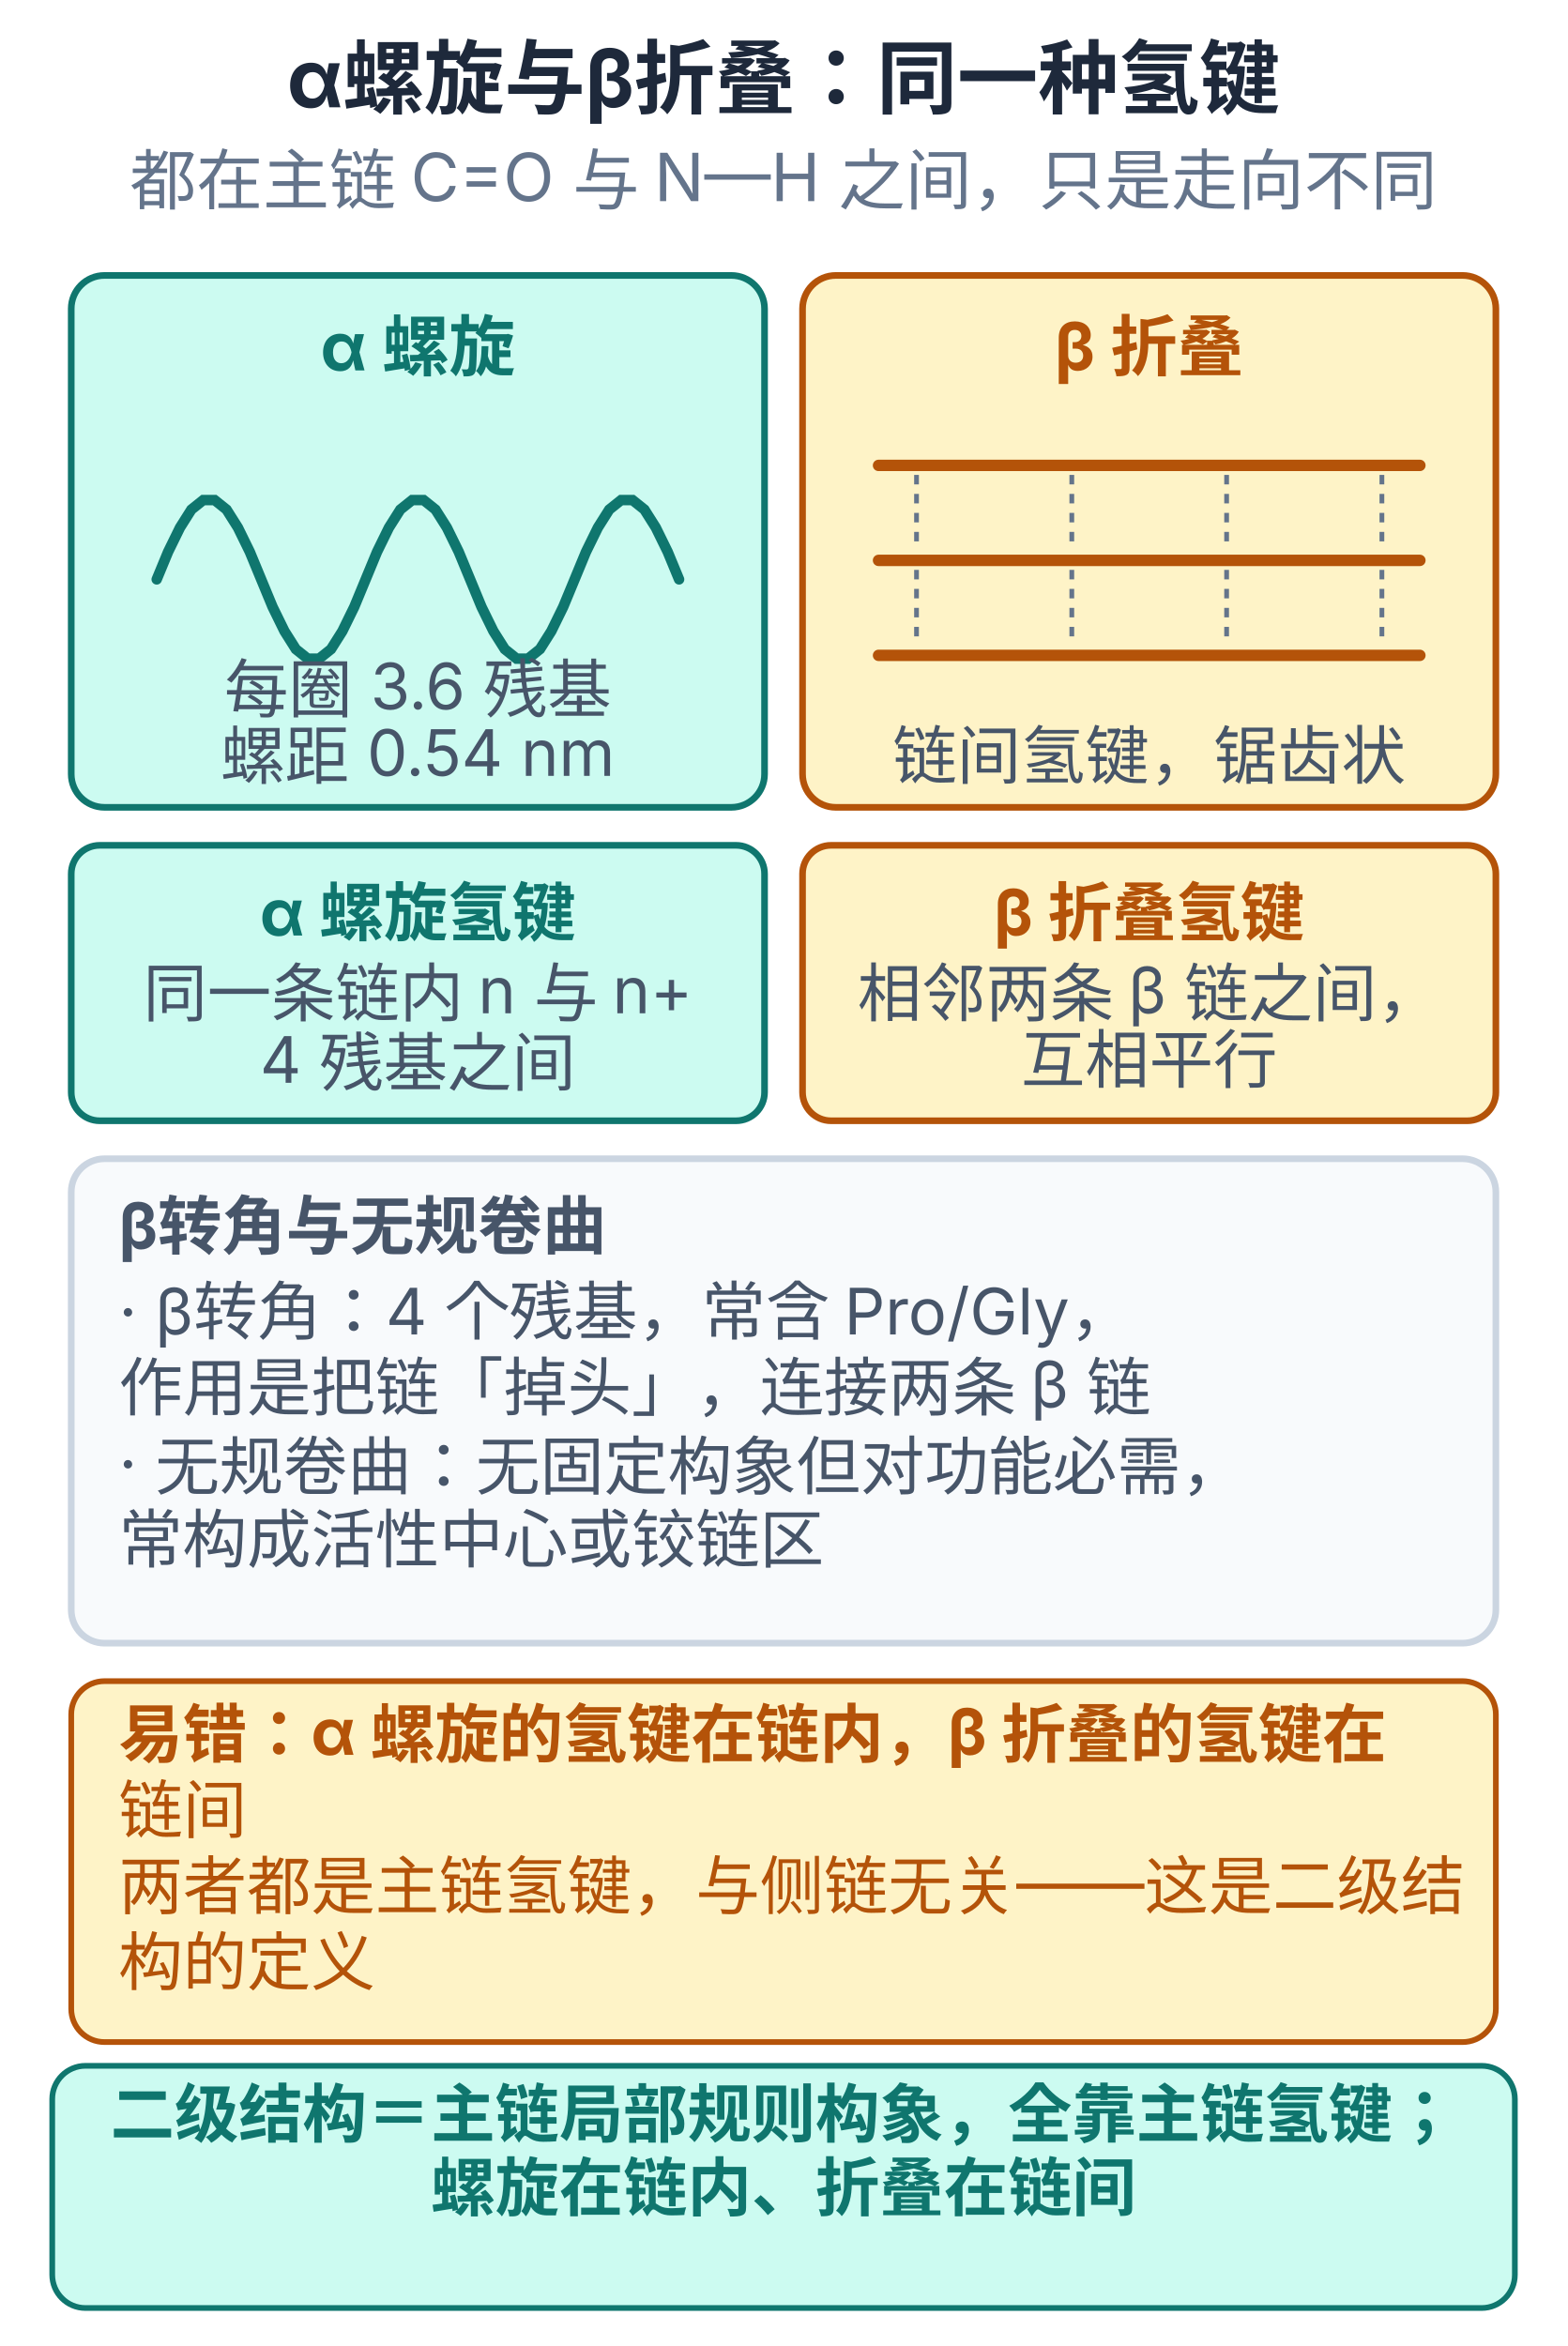
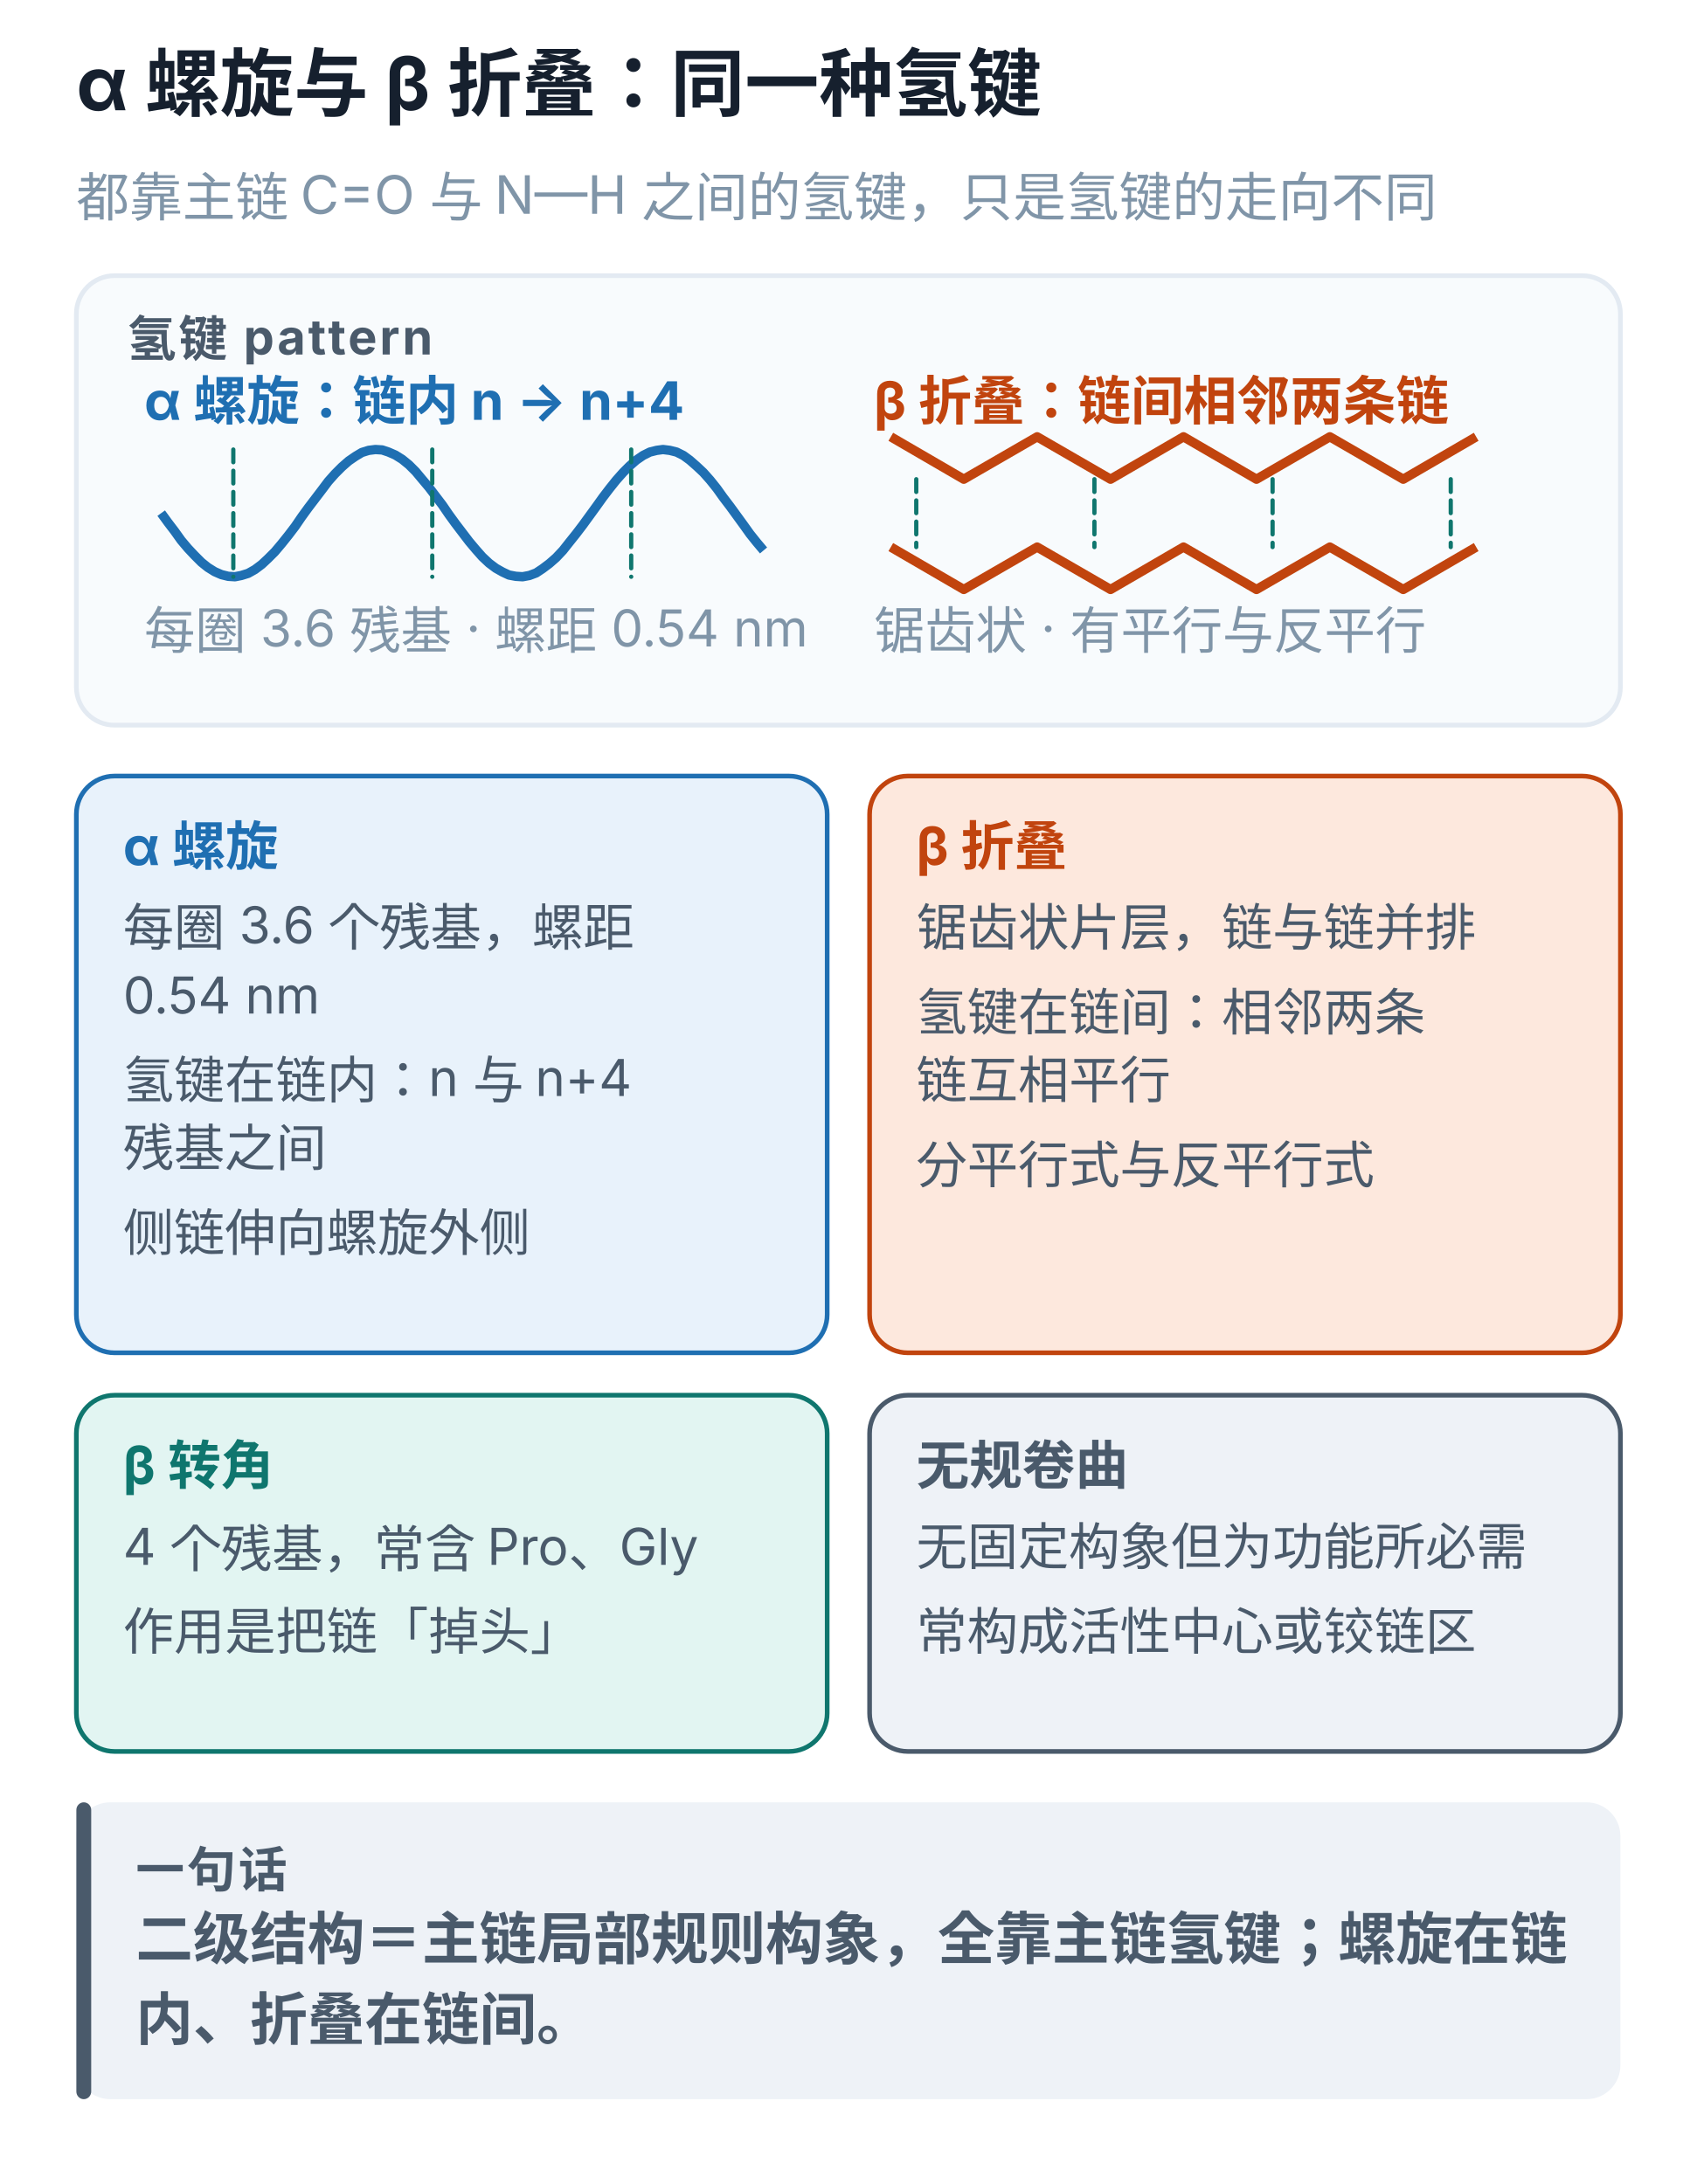
- <svg xmlns="http://www.w3.org/2000/svg" viewBox="0 0 330 494" width="100%" style="max-width:330px;display:block;margin:0 auto;background:#ffffff;border-radius:10px" role="img">
-   <text x="165.0" y="22.6" text-anchor="middle" font-size="17" font-weight="700" fill="#1e293b" font-family="-apple-system,'PingFang SC','Microsoft YaHei',sans-serif">α螺旋与β折叠：同一种氢键</text>
-   <text x="165.0" y="43.0" text-anchor="middle" font-size="14" font-weight="400" fill="#64748b" font-family="-apple-system,'PingFang SC','Microsoft YaHei',sans-serif">都在主链 C=O 与 N—H 之间，只是走向不同</text>
-   <rect x="15.0" y="58.0" width="146.0" height="112.0" rx="7" fill="#ccfbf1" stroke="#0f766e" stroke-width="1.4" />
-   <text x="88.0" y="78.0" text-anchor="middle" font-size="14" font-weight="700" fill="#0f766e" font-family="-apple-system,'PingFang SC','Microsoft YaHei',sans-serif">α 螺旋</text>
-   <polyline points="33.0,122.0 35.4,116.2 37.9,111.1 40.3,107.3 42.8,105.3 45.2,105.3 47.7,107.3 50.1,111.1 52.6,116.2 55.0,122.0 57.4,127.8 59.9,132.9 62.3,136.7 64.8,138.7 67.2,138.7 69.7,136.7 72.1,132.9 74.6,127.8 77.0,122.0 79.4,116.2 81.9,111.1 84.3,107.3 86.8,105.3 89.2,105.3 91.7,107.3 94.1,111.1 96.6,116.2 99.0,122.0 101.4,127.8 103.9,132.9 106.3,136.7 108.8,138.7 111.2,138.7 113.7,136.7 116.1,132.9 118.6,127.8 121.0,122.0 123.4,116.2 125.9,111.1 128.3,107.3 130.8,105.3 133.2,105.3 135.7,107.3 138.1,111.1 140.6,116.2 143.0,122.0" fill="none" stroke="#0f766e" stroke-width="2.2" stroke-linecap="round" />
-   <text x="88.0" y="150.0" text-anchor="middle" font-size="13.5" font-weight="400" fill="#475569" font-family="-apple-system,'PingFang SC','Microsoft YaHei',sans-serif">每圈 3.6 残基</text>
-   <text x="88.0" y="164.0" text-anchor="middle" font-size="13.5" font-weight="400" fill="#475569" font-family="-apple-system,'PingFang SC','Microsoft YaHei',sans-serif">螺距 0.54 nm</text>
-   <rect x="169.0" y="58.0" width="146.0" height="112.0" rx="7" fill="#fef3c7" stroke="#b45309" stroke-width="1.4" />
-   <text x="242.0" y="78.0" text-anchor="middle" font-size="14" font-weight="700" fill="#b45309" font-family="-apple-system,'PingFang SC','Microsoft YaHei',sans-serif">β 折叠</text>
-   <path d="M185.0,98 H299.0" stroke="#b45309" stroke-width="2.4" stroke-linecap="round" />
-   <path d="M193.0,100 V116" stroke="#64748b" stroke-width="1" stroke-dasharray="2 2" />
-   <path d="M225.7,100 V116" stroke="#64748b" stroke-width="1" stroke-dasharray="2 2" />
-   <path d="M258.3,100 V116" stroke="#64748b" stroke-width="1" stroke-dasharray="2 2" />
-   <path d="M291.0,100 V116" stroke="#64748b" stroke-width="1" stroke-dasharray="2 2" />
-   <path d="M185.0,118 H299.0" stroke="#b45309" stroke-width="2.4" stroke-linecap="round" />
-   <path d="M193.0,120 V136" stroke="#64748b" stroke-width="1" stroke-dasharray="2 2" />
-   <path d="M225.7,120 V136" stroke="#64748b" stroke-width="1" stroke-dasharray="2 2" />
-   <path d="M258.3,120 V136" stroke="#64748b" stroke-width="1" stroke-dasharray="2 2" />
-   <path d="M291.0,120 V136" stroke="#64748b" stroke-width="1" stroke-dasharray="2 2" />
-   <path d="M185.0,138 H299.0" stroke="#b45309" stroke-width="2.4" stroke-linecap="round" />
-   <text x="242.0" y="164.0" text-anchor="middle" font-size="13.5" font-weight="400" fill="#475569" font-family="-apple-system,'PingFang SC','Microsoft YaHei',sans-serif">链间氢键，锯齿状</text>
-   <rect x="15.0" y="178.0" width="146.0" height="58.0" rx="6" fill="#ccfbf1" stroke="#0f766e" stroke-width="1.4" />
-   <text x="88.0" y="197.0" text-anchor="middle" font-size="13.5" font-weight="700" fill="#0f766e" font-family="-apple-system,'PingFang SC','Microsoft YaHei',sans-serif">α 螺旋氢键</text>
-   <text x="88.0" y="214.0" text-anchor="middle" font-size="13.5" font-weight="400" fill="#475569" font-family="-apple-system,'PingFang SC','Microsoft YaHei',sans-serif">同一条链内 n 与 n+</text>
-   <text x="88.0" y="228.0" text-anchor="middle" font-size="13.5" font-weight="400" fill="#475569" font-family="-apple-system,'PingFang SC','Microsoft YaHei',sans-serif">4 残基之间</text>
-   <rect x="169.0" y="178.0" width="146.0" height="58.0" rx="6" fill="#fef3c7" stroke="#b45309" stroke-width="1.4" />
-   <text x="242.0" y="197.0" text-anchor="middle" font-size="13.5" font-weight="700" fill="#b45309" font-family="-apple-system,'PingFang SC','Microsoft YaHei',sans-serif">β 折叠氢键</text>
-   <text x="242.0" y="214.0" text-anchor="middle" font-size="13.5" font-weight="400" fill="#475569" font-family="-apple-system,'PingFang SC','Microsoft YaHei',sans-serif">相邻两条 β 链之间，</text>
-   <text x="242.0" y="228.0" text-anchor="middle" font-size="13.5" font-weight="400" fill="#475569" font-family="-apple-system,'PingFang SC','Microsoft YaHei',sans-serif">互相平行</text>
-   <rect x="15.0" y="244.0" width="300.0" height="102.0" rx="7" fill="#f8fafc" stroke="#cbd5e1" stroke-width="1.4" />
-   <text x="25.0" y="263.0" text-anchor="start" font-size="13.5" font-weight="700" fill="#475569" font-family="-apple-system,'PingFang SC','Microsoft YaHei',sans-serif">β转角与无规卷曲</text>
-   <text x="25.0" y="281.0" text-anchor="start" font-size="13.5" font-weight="400" fill="#475569" font-family="-apple-system,'PingFang SC','Microsoft YaHei',sans-serif">· β转角：4 个残基，常含 Pro/Gly，</text>
-   <text x="25.0" y="297.0" text-anchor="start" font-size="13.5" font-weight="400" fill="#475569" font-family="-apple-system,'PingFang SC','Microsoft YaHei',sans-serif">作用是把链「掉头」，连接两条 β 链</text>
-   <text x="25.0" y="313.0" text-anchor="start" font-size="13.5" font-weight="400" fill="#475569" font-family="-apple-system,'PingFang SC','Microsoft YaHei',sans-serif">· 无规卷曲：无固定构象但对功能必需，</text>
-   <text x="25.0" y="329.0" text-anchor="start" font-size="13.5" font-weight="400" fill="#475569" font-family="-apple-system,'PingFang SC','Microsoft YaHei',sans-serif">常构成活性中心或铰链区</text>
-   <rect x="15.0" y="354.0" width="300.0" height="76.0" rx="7" fill="#fef3c7" stroke="#b45309" stroke-width="1.2" />
-   <text x="25.0" y="370.0" text-anchor="start" font-size="13.5" font-weight="700" fill="#b45309" font-family="-apple-system,'PingFang SC','Microsoft YaHei',sans-serif">易错：α 螺旋的氢键在链内，β 折叠的氢键在</text>
-   <text x="25.0" y="386.0" text-anchor="start" font-size="13.5" font-weight="400" fill="#b45309" font-family="-apple-system,'PingFang SC','Microsoft YaHei',sans-serif">链间</text>
-   <text x="25.0" y="402.0" text-anchor="start" font-size="13.5" font-weight="400" fill="#b45309" font-family="-apple-system,'PingFang SC','Microsoft YaHei',sans-serif">两者都是主链氢键，与侧链无关——这是二级结</text>
-   <text x="25.0" y="418.0" text-anchor="start" font-size="13.5" font-weight="400" fill="#b45309" font-family="-apple-system,'PingFang SC','Microsoft YaHei',sans-serif">构的定义</text>
-   <rect x="11.0" y="435.0" width="308.0" height="51.0" rx="7" fill="#ccfbf1" stroke="#0f766e" stroke-width="1.2" />
-   <text x="165.0" y="450.0" text-anchor="middle" font-size="13.5" font-weight="700" fill="#0f766e" font-family="-apple-system,'PingFang SC','Microsoft YaHei',sans-serif">二级结构＝主链局部规则构象，全靠主链氢键；</text>
-   <text x="165.0" y="465.5" text-anchor="middle" font-size="13.5" font-weight="700" fill="#0f766e" font-family="-apple-system,'PingFang SC','Microsoft YaHei',sans-serif">螺旋在链内、折叠在链间</text>
+ <svg xmlns="http://www.w3.org/2000/svg" viewBox="0 0 400 515" width="100%" style="max-width:400px;display:block;margin:0 auto;background:#ffffff;border-radius:12px" role="img" aria-label="α 螺旋与 β 折叠：同一种氢键">
+   <text x="18.0" y="26.0" font-size="17.5" font-weight="700" fill="#16202e" font-family="-apple-system,BlinkMacSystemFont,'PingFang SC','Microsoft YaHei',sans-serif">α 螺旋与 β 折叠：同一种氢键</text>
+   <text x="18.0" y="51.0" font-size="12.5" font-weight="400" fill="#8095a8" font-family="-apple-system,BlinkMacSystemFont,'PingFang SC','Microsoft YaHei',sans-serif">都靠主链 C=O 与 N—H 之间的氢键，只是氢键的走向不同</text>
+   <rect x="18.0" y="65.0" width="364.0" height="106.0" rx="9" fill="#f8fbfd" stroke="#e3eaf2" stroke-width="1.1" />
+   <text x="30.0" y="84.0" font-size="11.5" font-weight="700" fill="#4a5a6b" letter-spacing="0.6" font-family="-apple-system,BlinkMacSystemFont,'PingFang SC','Microsoft YaHei',sans-serif">氢键 pattern</text>
+   <text x="34.0" y="99.0" font-size="12.5" font-weight="700" fill="#1f6fb2" font-family="-apple-system,BlinkMacSystemFont,'PingFang SC','Microsoft YaHei',sans-serif">α 螺旋：链内 n → n+4</text>
+   <polyline points="38.0,121.0 39.6,123.2 41.2,125.3 42.7,127.4 44.3,129.3 45.9,131.0 47.5,132.6 49.0,133.8 50.6,134.8 52.2,135.5 53.8,135.9 55.4,136.0 56.9,135.7 58.5,135.2 60.1,134.3 61.7,133.1 63.2,131.7 64.8,130.1 66.4,128.2 68.0,126.2 69.6,124.1 71.1,121.9 72.7,119.7 74.3,117.6 75.9,115.5 77.4,113.5 79.0,111.7 80.6,110.1 82.2,108.7 83.8,107.6 85.3,106.7 86.9,106.2 88.5,106.0 90.1,106.1 91.6,106.6 93.2,107.3 94.8,108.3 96.4,109.6 98.0,111.2 99.5,113.0 101.1,114.9 102.7,117.0 104.3,119.1 105.8,121.3 107.4,123.5 109.0,125.6 110.6,127.7 112.2,129.6 113.7,131.3 115.3,132.8 116.9,134.0 118.5,134.9 120.0,135.6 121.6,135.9 123.2,136.0 124.8,135.7 126.4,135.1 127.9,134.1 129.5,132.9 131.1,131.5 132.7,129.8 134.2,127.9 135.8,125.9 137.4,123.8 139.0,121.6 140.6,119.4 142.1,117.3 143.7,115.2 145.3,113.2 146.9,111.4 148.4,109.9 150.0,108.5 151.6,107.4 153.2,106.6 154.8,106.2 156.3,106.0 157.9,106.2 159.5,106.6 161.1,107.4 162.6,108.5 164.2,109.9 165.8,111.4 167.4,113.2 169.0,115.2 170.5,117.3 172.1,119.4 173.7,121.6 175.3,123.8 176.8,125.9 178.4,127.9 180.0,129.8" fill="none" stroke="#1f6fb2" stroke-width="2.2" stroke-linejoin="round" />
+   <line x1="55.0" y1="106.0" x2="55.0" y2="136.0" stroke="#0f766e" stroke-width="1" stroke-dasharray="3 2" stroke-linecap="round" />
+   <line x1="101.9" y1="106.0" x2="101.9" y2="136.0" stroke="#0f766e" stroke-width="1" stroke-dasharray="3 2" stroke-linecap="round" />
+   <line x1="148.8" y1="106.0" x2="148.8" y2="136.0" stroke="#0f766e" stroke-width="1" stroke-dasharray="3 2" stroke-linecap="round" />
+   <text x="34.0" y="153.0" font-size="12" font-weight="400" fill="#8095a8" font-family="-apple-system,BlinkMacSystemFont,'PingFang SC','Microsoft YaHei',sans-serif">每圈 3.6 残基 · 螺距 0.54 nm</text>
+   <text x="206.0" y="99.0" font-size="12.5" font-weight="700" fill="#c1440e" font-family="-apple-system,BlinkMacSystemFont,'PingFang SC','Microsoft YaHei',sans-serif">β 折叠：链间相邻两条链</text>
+   <polyline points="210.0,103.0 227.2,113.0 244.5,103.0 261.8,113.0 279.0,103.0 296.2,113.0 313.5,103.0 330.8,113.0 348.0,103.0" fill="none" stroke="#c1440e" stroke-width="2.2" stroke-linejoin="round" />
+   <polyline points="210.0,129.0 227.2,139.0 244.5,129.0 261.8,139.0 279.0,129.0 296.2,139.0 313.5,129.0 330.8,139.0 348.0,129.0" fill="none" stroke="#c1440e" stroke-width="2.2" stroke-linejoin="round" />
+   <line x1="216.0" y1="113.0" x2="216.0" y2="129.0" stroke="#0f766e" stroke-width="1" stroke-dasharray="3 2" stroke-linecap="round" />
+   <line x1="258.0" y1="113.0" x2="258.0" y2="129.0" stroke="#0f766e" stroke-width="1" stroke-dasharray="3 2" stroke-linecap="round" />
+   <line x1="300.0" y1="113.0" x2="300.0" y2="129.0" stroke="#0f766e" stroke-width="1" stroke-dasharray="3 2" stroke-linecap="round" />
+   <line x1="342.0" y1="113.0" x2="342.0" y2="129.0" stroke="#0f766e" stroke-width="1" stroke-dasharray="3 2" stroke-linecap="round" />
+   <text x="206.0" y="153.0" font-size="12" font-weight="400" fill="#8095a8" font-family="-apple-system,BlinkMacSystemFont,'PingFang SC','Microsoft YaHei',sans-serif">锯齿状 · 有平行与反平行</text>
+   <rect x="18.0" y="183.0" width="177.0" height="136.0" rx="9" fill="#e8f2fb" stroke="#1f6fb2" stroke-width="1.1" />
+   <text x="29.0" y="204.0" font-size="12.5" font-weight="700" fill="#1f6fb2" font-family="-apple-system,BlinkMacSystemFont,'PingFang SC','Microsoft YaHei',sans-serif">α 螺旋</text>
+   <text x="29.0" y="223.0" font-size="12" font-weight="400" fill="#4a5a6b" font-family="-apple-system,BlinkMacSystemFont,'PingFang SC','Microsoft YaHei',sans-serif">每圈 3.6 个残基，螺距</text>
+   <text x="29.0" y="239.0" font-size="12" font-weight="400" fill="#4a5a6b" font-family="-apple-system,BlinkMacSystemFont,'PingFang SC','Microsoft YaHei',sans-serif">0.54 nm</text>
+   <text x="29.0" y="259.0" font-size="12" font-weight="400" fill="#4a5a6b" font-family="-apple-system,BlinkMacSystemFont,'PingFang SC','Microsoft YaHei',sans-serif">氢键在链内：n 与 n+4 </text>
+   <text x="29.0" y="275.0" font-size="12" font-weight="400" fill="#4a5a6b" font-family="-apple-system,BlinkMacSystemFont,'PingFang SC','Microsoft YaHei',sans-serif">残基之间</text>
+   <text x="29.0" y="295.0" font-size="12" font-weight="400" fill="#4a5a6b" font-family="-apple-system,BlinkMacSystemFont,'PingFang SC','Microsoft YaHei',sans-serif">侧链伸向螺旋外侧</text>
+   <rect x="205.0" y="183.0" width="177.0" height="136.0" rx="9" fill="#fde8dd" stroke="#c1440e" stroke-width="1.1" />
+   <text x="216.0" y="204.0" font-size="12.5" font-weight="700" fill="#c1440e" font-family="-apple-system,BlinkMacSystemFont,'PingFang SC','Microsoft YaHei',sans-serif">β 折叠</text>
+   <text x="216.0" y="223.0" font-size="12" font-weight="400" fill="#4a5a6b" font-family="-apple-system,BlinkMacSystemFont,'PingFang SC','Microsoft YaHei',sans-serif">锯齿状片层，链与链并排</text>
+   <text x="216.0" y="243.0" font-size="12" font-weight="400" fill="#4a5a6b" font-family="-apple-system,BlinkMacSystemFont,'PingFang SC','Microsoft YaHei',sans-serif">氢键在链间：相邻两条</text>
+   <text x="216.0" y="259.0" font-size="12" font-weight="400" fill="#4a5a6b" font-family="-apple-system,BlinkMacSystemFont,'PingFang SC','Microsoft YaHei',sans-serif">链互相平行</text>
+   <text x="216.0" y="279.0" font-size="12" font-weight="400" fill="#4a5a6b" font-family="-apple-system,BlinkMacSystemFont,'PingFang SC','Microsoft YaHei',sans-serif">分平行式与反平行式</text>
+   <rect x="18.0" y="329.0" width="177.0" height="84.0" rx="9" fill="#e2f5f2" stroke="#0f766e" stroke-width="1.1" />
+   <text x="29.0" y="350.0" font-size="12.5" font-weight="700" fill="#0f766e" font-family="-apple-system,BlinkMacSystemFont,'PingFang SC','Microsoft YaHei',sans-serif">β 转角</text>
+   <text x="29.0" y="369.0" font-size="12" font-weight="400" fill="#4a5a6b" font-family="-apple-system,BlinkMacSystemFont,'PingFang SC','Microsoft YaHei',sans-serif">4 个残基，常含 Pro、Gly</text>
+   <text x="29.0" y="389.0" font-size="12" font-weight="400" fill="#4a5a6b" font-family="-apple-system,BlinkMacSystemFont,'PingFang SC','Microsoft YaHei',sans-serif">作用是把链「掉头」</text>
+   <rect x="205.0" y="329.0" width="177.0" height="84.0" rx="9" fill="#eef2f7" stroke="#4a5a6b" stroke-width="1.1" />
+   <text x="216.0" y="350.0" font-size="12.5" font-weight="700" fill="#4a5a6b" font-family="-apple-system,BlinkMacSystemFont,'PingFang SC','Microsoft YaHei',sans-serif">无规卷曲</text>
+   <text x="216.0" y="369.0" font-size="12" font-weight="400" fill="#4a5a6b" font-family="-apple-system,BlinkMacSystemFont,'PingFang SC','Microsoft YaHei',sans-serif">无固定构象但为功能所必需</text>
+   <text x="216.0" y="389.0" font-size="12" font-weight="400" fill="#4a5a6b" font-family="-apple-system,BlinkMacSystemFont,'PingFang SC','Microsoft YaHei',sans-serif">常构成活性中心或铰链区</text>
+   <rect x="18.0" y="425.0" width="364.0" height="70.0" rx="8" fill="#eef2f7" />
+   <rect x="18.0" y="425.0" width="3.5" height="70.0" rx="1.8" fill="#4a5a6b" />
+   <text x="32.0" y="445.0" font-size="11.5" font-weight="700" fill="#4a5a6b" letter-spacing="0.6" font-family="-apple-system,BlinkMacSystemFont,'PingFang SC','Microsoft YaHei',sans-serif">一句话</text>
+   <text x="32.0" y="462.0" font-size="13.5" font-weight="700" fill="#4a5a6b" font-family="-apple-system,BlinkMacSystemFont,'PingFang SC','Microsoft YaHei',sans-serif">二级结构＝主链局部规则构象，全靠主链氢键；螺旋在链</text>
+   <text x="32.0" y="481.0" font-size="13.5" font-weight="700" fill="#4a5a6b" font-family="-apple-system,BlinkMacSystemFont,'PingFang SC','Microsoft YaHei',sans-serif">内、折叠在链间。</text>
</svg>
